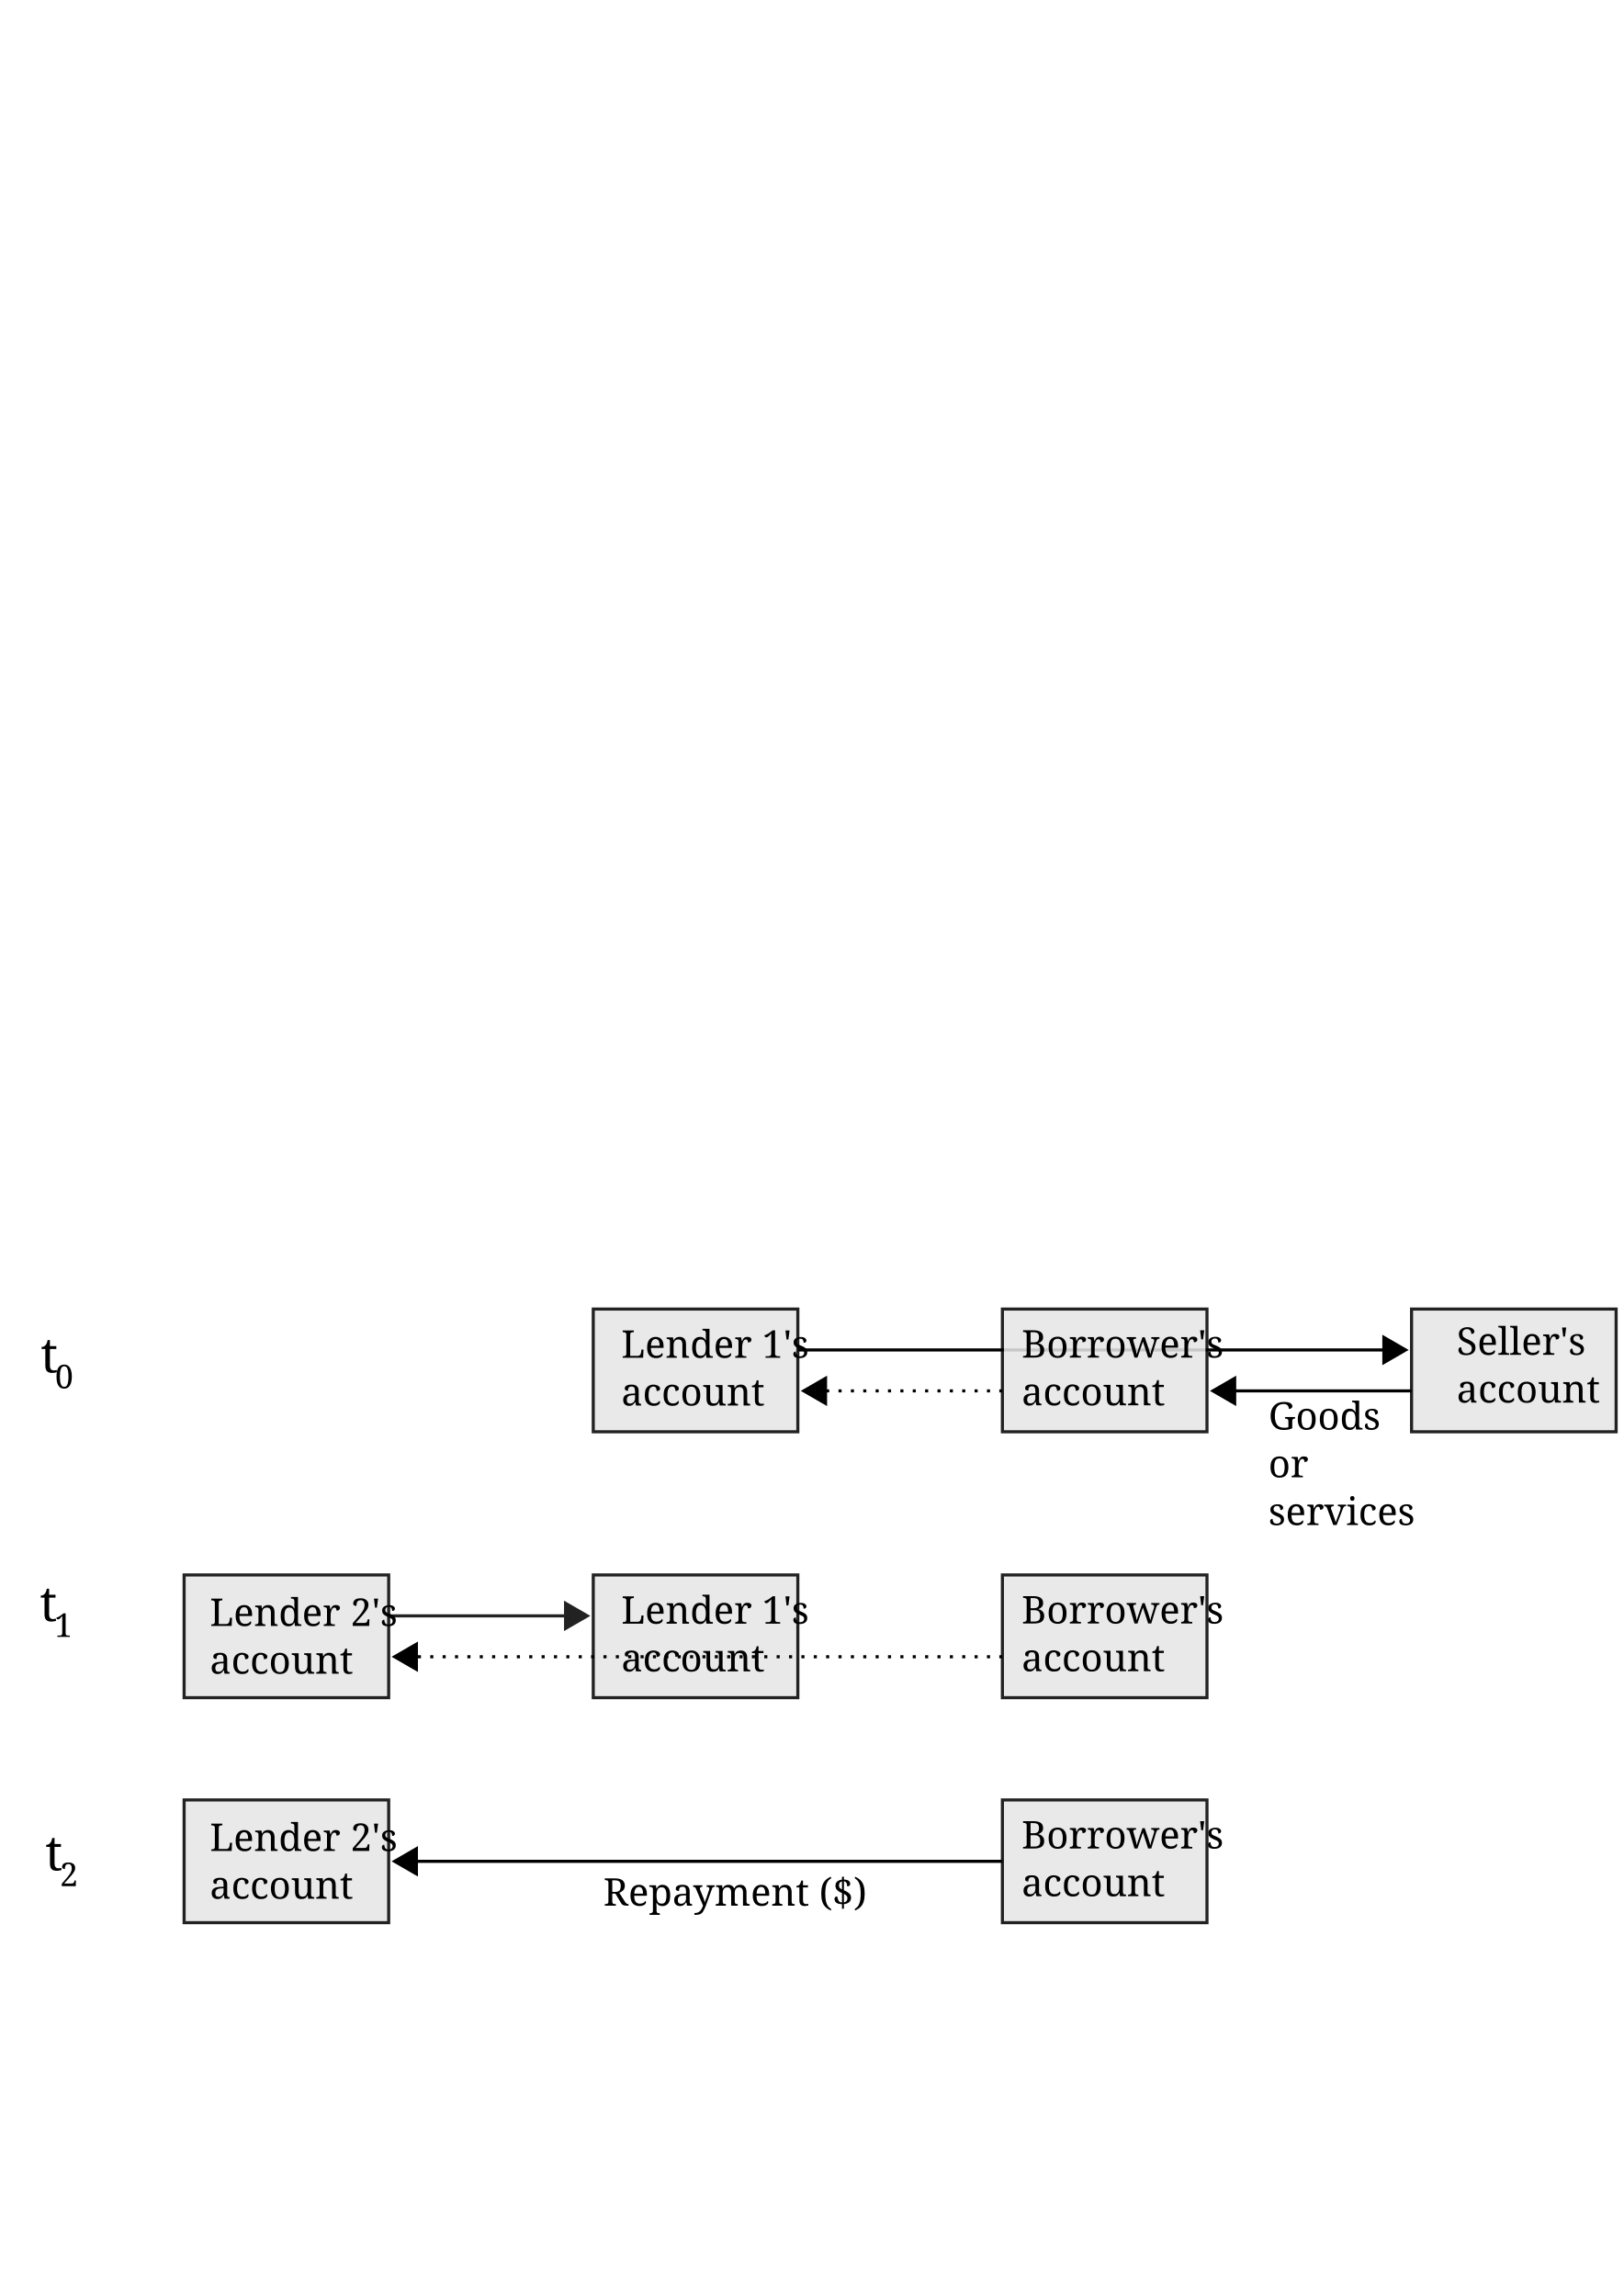
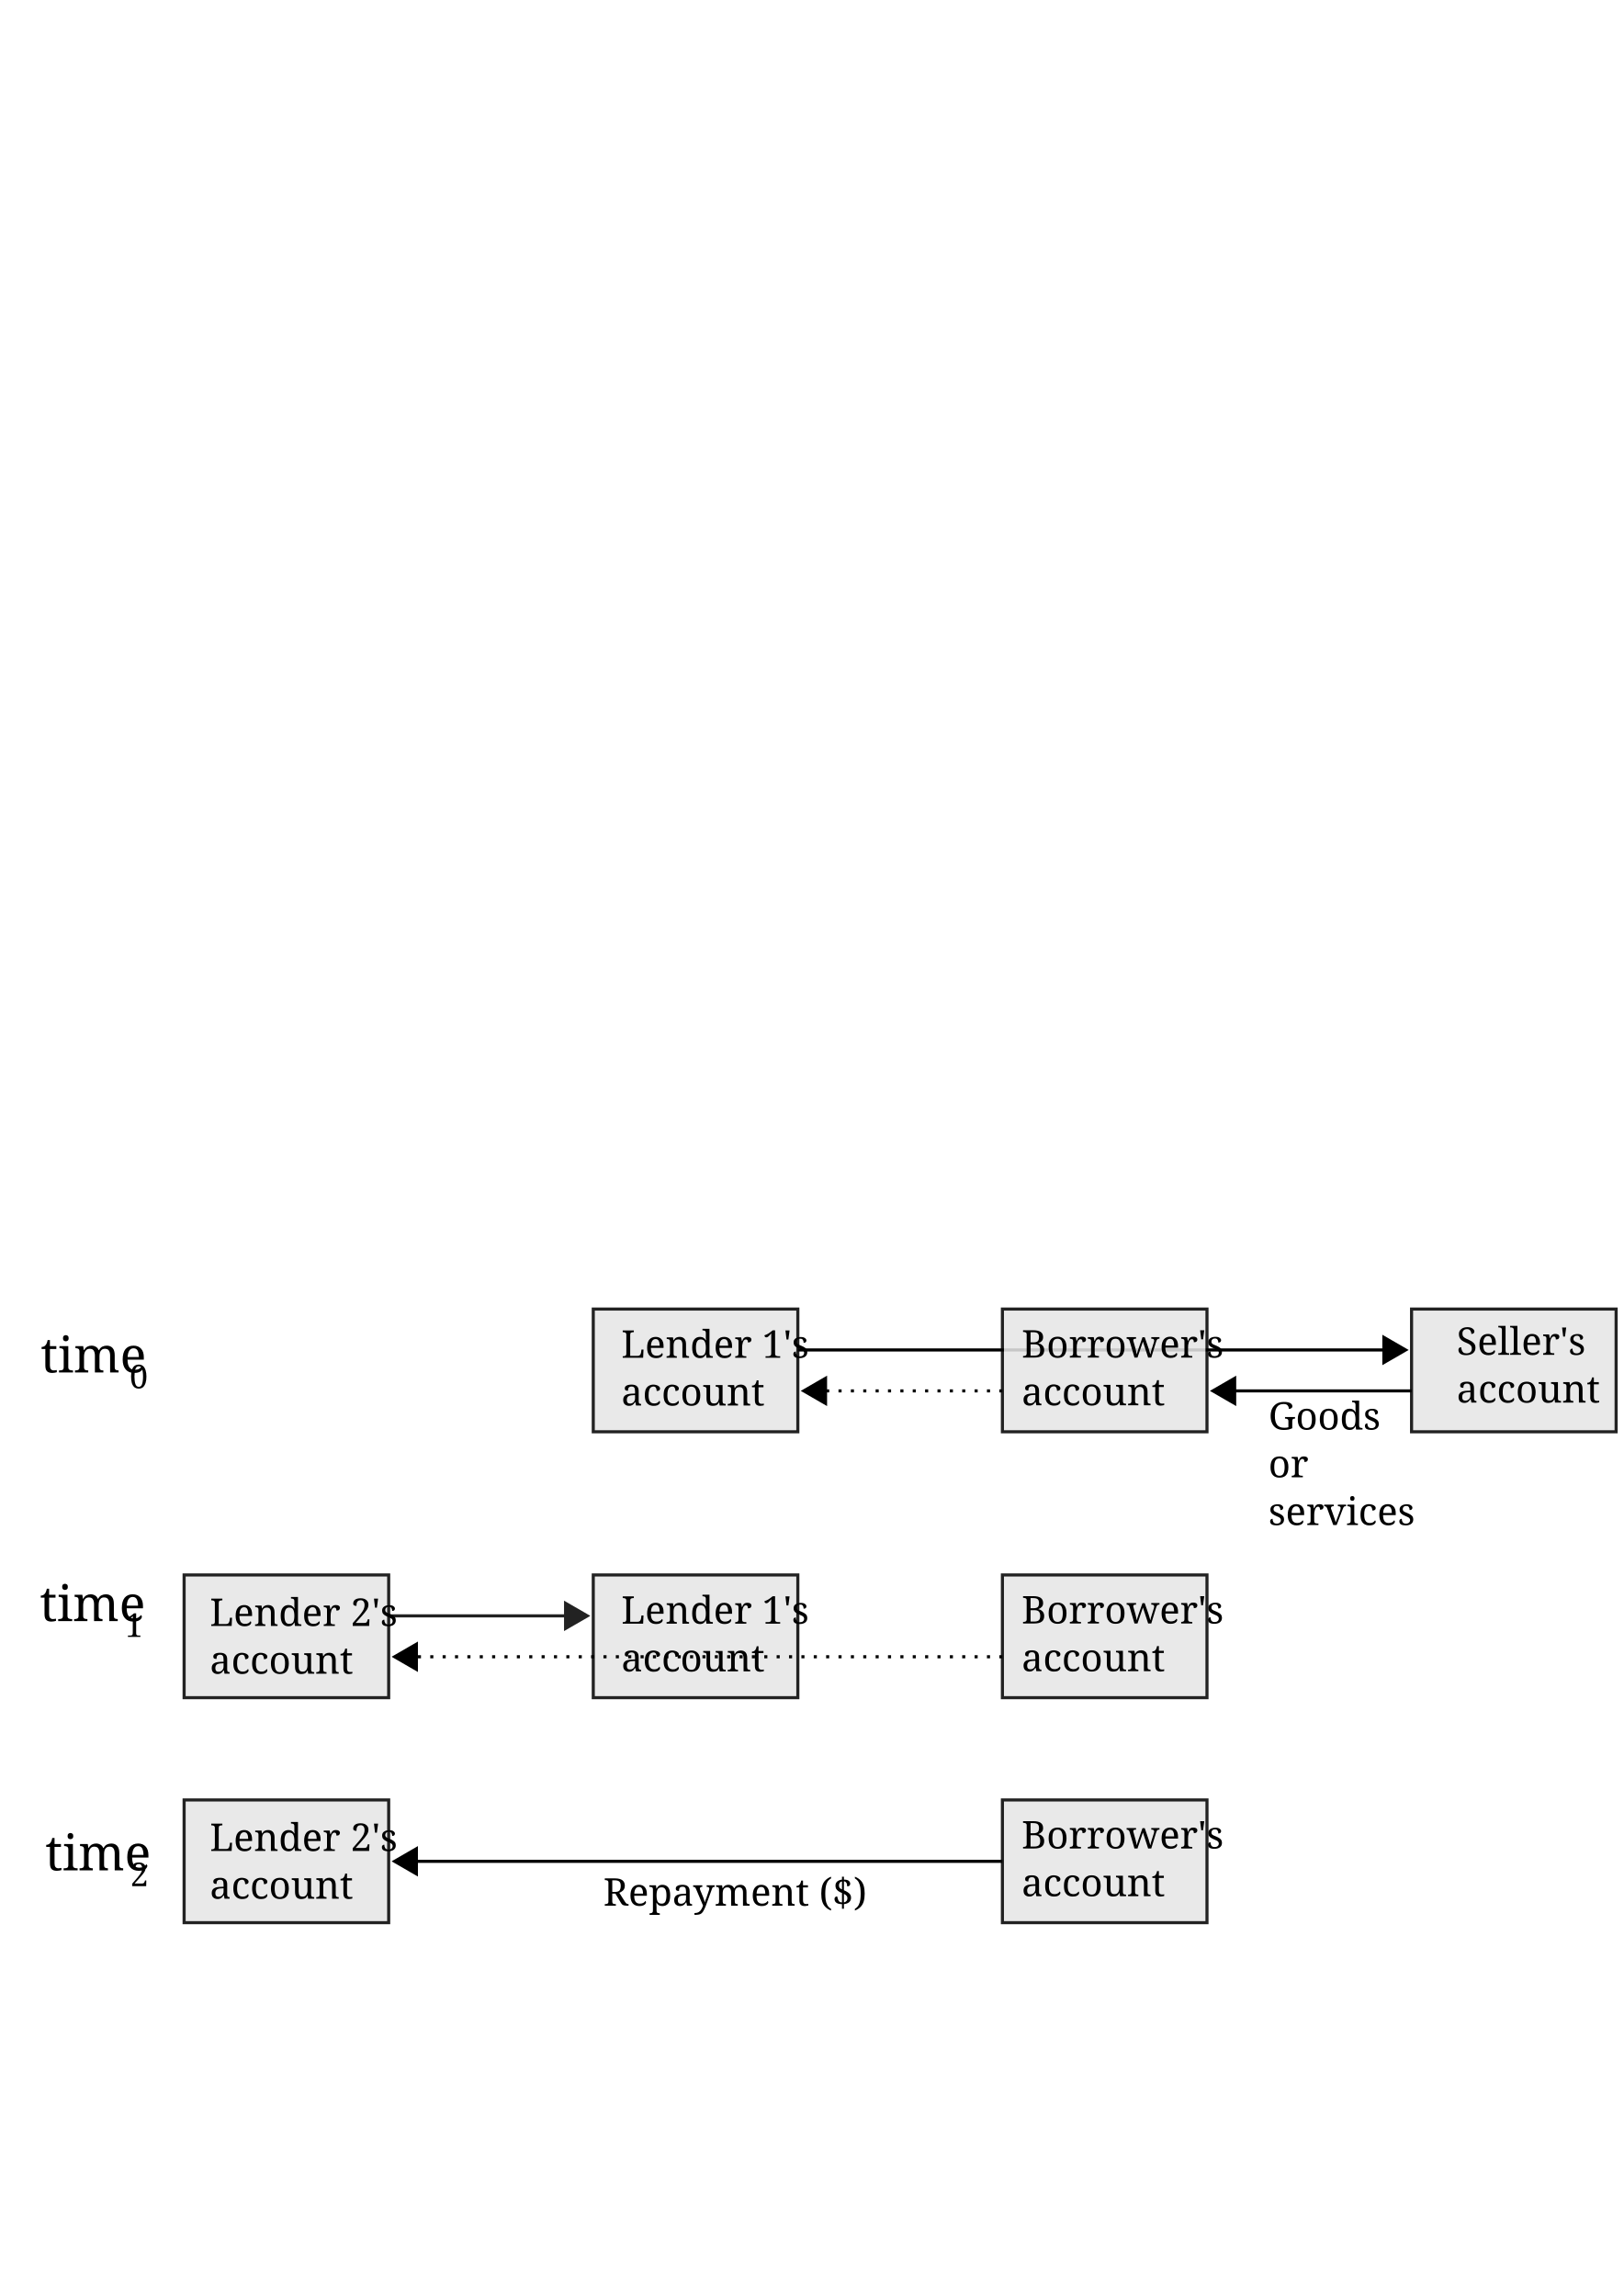
<svg xmlns="http://www.w3.org/2000/svg" width="210mm" height="297mm" viewBox="0 0 210 297" version="1.1" id="svg5">
  <defs id="defs2">
    <rect x="530" y="60" width="150" height="180" id="rect13989" />
    <rect x="130" y="60" width="340" height="80" id="rect50404" />
    <rect x="110" y="50" width="360" height="90" id="rect34516" />
    <rect x="30" y="40" width="220" height="240" id="rect25312" />
    <rect x="20" y="60" width="140" height="170" id="rect21236" />
    <marker style="overflow:visible" id="TriangleOutL" refX="0.0" refY="0.0" orient="auto">
      <path transform="scale(0.8)" style="fill-rule:evenodd;fill:context-stroke;stroke:context-stroke;stroke-width:1.0pt" d="M 5.77,0.0 L -2.88,5.0 L -2.88,-5.0 L 5.77,0.0 z " id="path1192" />
    </marker>
  </defs>
  <g id="layer1">
    <path style="fill:none;stroke:#000000;stroke-width:0.4;stroke-miterlimit:4;stroke-dasharray:none;stroke-dashoffset:0;marker-end:url(#TriangleOutL)" d="m 103.188,174.625 c 26.731,0 51.153,0 76.729,0" id="path10060" />
    <text xml:space="preserve" transform="scale(0.2645833)" id="text21234" style="line-height:1.25;font-family:serif;font-size:18.667px;-inkscape-font-specification:'serif, Normal';font-variant-ligatures:none;white-space:pre;shape-inside:url(#rect21236)" />
    <text xml:space="preserve" transform="scale(0.2645833)" id="text25310" style="line-height:1.25;font-family:serif;font-size:18.667px;-inkscape-font-specification:'serif, Normal';font-variant-ligatures:none;white-space:pre;shape-inside:url(#rect25312)" />
    <text xml:space="preserve" transform="scale(0.2645833)" id="text34514" style="line-height:1.25;font-family:serif;font-size:18.667px;-inkscape-font-specification:'serif, Normal';font-variant-ligatures:none;white-space:pre;shape-inside:url(#rect34516)" />
    <text xml:space="preserve" transform="scale(0.2645833)" id="text50402" style="line-height:1.25;font-family:serif;font-size:18.667px;-inkscape-font-specification:'serif, Normal';font-variant-ligatures:none;white-space:pre;shape-inside:url(#rect50404)" />
    <text xml:space="preserve" transform="scale(0.2645833)" id="text13987" style="line-height:1.25;font-family:serif;font-size:18.667px;-inkscape-font-specification:'serif, Normal';font-variant-ligatures:none;white-space:pre;shape-inside:url(#rect13989)" />
    <text xml:space="preserve" style="font-size:4.939px;line-height:1.25;font-family:serif;-inkscape-font-specification:'serif, Normal';font-variant-ligatures:none;stroke-width:0.265" x="7.938" y="119.062" id="text87861">
      <tspan id="tspan87859" style="stroke-width:0.265" x="7.938" y="119.062" />
    </text>
    <rect style="opacity:0.864;fill:#e6e6e6;fill-opacity:1;stroke:#000000;stroke-width:0.4" id="rect1286" width="26.458" height="15.875" x="23.812" y="232.833" ry="7.0058491e-06" />
    <rect style="opacity:0.864;fill:#e6e6e6;fill-opacity:1;stroke:#000000;stroke-width:0.4" id="rect1310" width="26.458" height="15.875" x="182.562" y="169.333" ry="7.0058491e-06" />
    <rect style="opacity:0.864;fill:#e6e6e6;fill-opacity:1;stroke:#000000;stroke-width:0.4" id="rect1334" width="26.458" height="15.875" x="76.729" y="169.333" ry="7.0058491e-06" />
    <rect style="opacity:0.864;fill:#e6e6e6;fill-opacity:1;stroke:#000000;stroke-width:0.4" id="rect1358" width="26.458" height="15.875" x="129.646" y="169.333" ry="7.0058491e-06" />
    <text xml:space="preserve" style="font-size:4.939px;line-height:1.25;font-family:serif;-inkscape-font-specification:'serif, Normal';font-variant-ligatures:none;stroke-width:0.265" x="80.35" y="175.635" id="text6018">
      <tspan id="tspan6016" style="stroke-width:0.265" x="80.35" y="175.635">Lender 1's</tspan>
      <tspan style="stroke-width:0.265" x="80.35" y="181.808" id="tspan9136">account</tspan>
      <tspan style="stroke-width:0.265" x="80.35" y="187.982" id="tspan6020" />
    </text>
    <text xml:space="preserve" style="font-size:4.939px;line-height:1.25;font-family:serif;-inkscape-font-specification:'serif, Normal';font-variant-ligatures:none;stroke-width:0.265" x="132.129" y="175.607" id="text10058">
      <tspan id="tspan10054" style="stroke-width:0.265" x="132.129" y="175.607">Borrower's</tspan>
      <tspan style="stroke-width:0.265" x="132.129" y="181.781" id="tspan10056">account</tspan>
    </text>
    <text xml:space="preserve" style="font-size:4.939px;line-height:1.25;font-family:serif;-inkscape-font-specification:'serif, Normal';font-variant-ligatures:none;stroke-width:0.265" x="188.392" y="175.253" id="text10169">
      <tspan id="tspan10165" style="stroke-width:0.265" x="188.392" y="175.253">Seller's</tspan>
      <tspan style="stroke-width:0.265" x="188.392" y="181.427" id="tspan10167">account</tspan>
    </text>
    <rect style="opacity:0.864;fill:#e6e6e6;fill-opacity:1;stroke:#000000;stroke-width:0.4" id="rect10260" width="26.458" height="15.875" x="76.729" y="203.729" ry="7.0058491e-06" />
    <rect style="opacity:0.864;fill:#e6e6e6;fill-opacity:1;stroke:#000000;stroke-width:0.4" id="rect10262" width="26.458" height="15.875" x="129.646" y="203.729" ry="7.0058491e-06" />
    <text xml:space="preserve" style="font-size:4.939px;line-height:1.25;font-family:serif;-inkscape-font-specification:'serif, Normal';font-variant-ligatures:none;stroke-width:0.265" x="80.35" y="210.031" id="text10270">
      <tspan id="tspan10264" style="stroke-width:0.265" x="80.35" y="210.031">Lender 1's</tspan>
      <tspan style="stroke-width:0.265" x="80.35" y="216.204" id="tspan10266">account</tspan>
      <tspan style="stroke-width:0.265" x="80.35" y="222.378" id="tspan10268" />
    </text>
    <text xml:space="preserve" style="font-size:4.939px;line-height:1.25;font-family:serif;-inkscape-font-specification:'serif, Normal';font-variant-ligatures:none;stroke-width:0.265" x="132.129" y="210.003" id="text10276">
      <tspan id="tspan10272" style="stroke-width:0.265" x="132.129" y="210.003">Borrower's</tspan>
      <tspan style="stroke-width:0.265" x="132.129" y="216.177" id="tspan10274">account</tspan>
    </text>
    <path style="fill:none;stroke:#000000;stroke-width:0.4;stroke-miterlimit:4;stroke-dasharray:0.4, 1.2;stroke-dashoffset:0;marker-end:url(#TriangleOutL)" d="m 129.646,179.917 c -7.937,0 -15.875,0 -23.812,0" id="path10278" />
    <path style="fill:none;stroke:#000000;stroke-width:0.4;marker-end:url(#TriangleOutL)" d="m 182.562,179.917 c -7.937,0 -15.875,0 -23.812,0" id="path10421" />
    <text xml:space="preserve" style="font-size:4.939px;line-height:1.25;font-family:serif;-inkscape-font-specification:'serif, Normal';font-variant-ligatures:none;stroke-width:0.265" x="164.056" y="184.923" id="text10433">
      <tspan id="tspan10427" style="stroke-width:0.265" x="164.056" y="184.923">Goods</tspan>
      <tspan style="stroke-width:0.265" x="164.056" y="191.097" id="tspan10429">or</tspan>
      <tspan style="stroke-width:0.265" x="164.056" y="197.271" id="tspan10431">services</tspan>
    </text>
    <rect style="opacity:0.864;fill:#e6e6e6;fill-opacity:1;stroke:#000000;stroke-width:0.4" id="rect10543" width="26.458" height="15.875" x="129.646" y="232.833" ry="7.0058491e-06" />
    <text xml:space="preserve" style="font-size:4.939px;line-height:1.25;font-family:serif;-inkscape-font-specification:'serif, Normal';font-variant-ligatures:none;stroke-width:0.265" x="132.129" y="239.107" id="text10557">
      <tspan id="tspan10553" style="stroke-width:0.265" x="132.129" y="239.107">Borrower's</tspan>
      <tspan style="stroke-width:0.265" x="132.129" y="245.281" id="tspan10555">account</tspan>
    </text>
    <text xml:space="preserve" style="font-size:4.939px;line-height:1.25;font-family:serif;-inkscape-font-specification:'serif, Normal';font-variant-ligatures:none;stroke-width:0.265" x="27.132" y="239.429" id="text10565">
      <tspan id="tspan10559" style="stroke-width:0.265" x="27.132" y="239.429">Lender 2's</tspan>
      <tspan style="stroke-width:0.265" x="27.132" y="245.603" id="tspan10561">account</tspan>
      <tspan style="stroke-width:0.265" x="27.132" y="251.776" id="tspan10563" />
    </text>
    <rect style="opacity:0.864;fill:#e6e6e6;fill-opacity:1;stroke:#000000;stroke-width:0.4" id="rect15608" width="26.458" height="15.875" x="23.812" y="203.729" ry="7.0058491e-06" />
    <text xml:space="preserve" style="font-size:4.939px;line-height:1.25;font-family:serif;-inkscape-font-specification:'serif, Normal';font-variant-ligatures:none;stroke-width:0.265" x="27.132" y="210.325" id="text15616">
      <tspan id="tspan15610" style="stroke-width:0.265" x="27.132" y="210.325">Lender 2's</tspan>
      <tspan style="stroke-width:0.265" x="27.132" y="216.499" id="tspan15612">account</tspan>
      <tspan style="stroke-width:0.265" x="27.132" y="222.672" id="tspan15614" />
    </text>
    <path style="opacity:0.864;fill:#e6e6e6;fill-opacity:1;stroke:#000000;stroke-width:0.4;marker-end:url(#TriangleOutL)" d="m 50.271,209.021 c 7.938,0 15.875,0 23.812,0" id="path15651" />
    <path style="fill:none;stroke:#000000;stroke-width:0.4;stroke-miterlimit:4;stroke-dasharray:0.4, 1.2;stroke-dashoffset:0;marker-end:url(#TriangleOutL)" d="m 129.646,214.312 c -25.576,0 -51.152,0 -76.729,0" id="path15735" />
    <text xml:space="preserve" style="font-size:4.939px;line-height:1.25;font-family:serif;-inkscape-font-specification:'serif, Normal';font-variant-ligatures:none;stroke-width:0.265" x="78.032" y="246.509" id="text16046">
      <tspan id="tspan16044" style="stroke-width:0.265" x="78.032" y="246.509">Repayment ($)</tspan>
    </text>
    <path style="fill:none;stroke:#000000;stroke-width:0.4;marker-end:url(#TriangleOutL)" d="m 129.646,240.771 c -25.353,0 -51.153,0 -76.729,0" id="path16048" />
    <text xml:space="preserve" style="font-style:normal;font-variant:normal;font-weight:normal;font-stretch:normal;font-size:6.35px;line-height:1.25;font-family:serif;-inkscape-font-specification:'serif, Normal';font-variant-ligatures:none;font-variant-caps:normal;font-variant-numeric:normal;font-variant-east-asian:normal;stroke-width:0.265" x="5.252" y="177.534" id="text16193">
-       <tspan id="tspan16191" style="font-style:normal;font-variant:normal;font-weight:normal;font-stretch:normal;font-size:6.35px;font-family:serif;-inkscape-font-specification:'serif, Normal';font-variant-ligatures:none;font-variant-caps:normal;font-variant-numeric:normal;font-variant-east-asian:normal;stroke-width:0.265" x="5.252" y="177.534">t</tspan>
+       <tspan id="tspan16191" style="font-style:normal;font-variant:normal;font-weight:normal;font-stretch:normal;font-size:6.35px;font-family:serif;-inkscape-font-specification:'serif, Normal';font-variant-ligatures:none;font-variant-caps:normal;font-variant-numeric:normal;font-variant-east-asian:normal;stroke-width:0.265" x="5.252" y="177.534">time</tspan>
    </text>
-     <text xml:space="preserve" style="font-style:normal;font-variant:normal;font-weight:normal;font-stretch:normal;font-size:4.233px;line-height:1.25;font-family:serif;-inkscape-font-specification:'serif, Normal';font-variant-ligatures:none;font-variant-caps:normal;font-variant-numeric:normal;font-variant-east-asian:normal;stroke-width:0.265" x="7.12" y="179.578" id="text16197">
-       <tspan id="tspan16195" style="font-style:normal;font-variant:normal;font-weight:normal;font-stretch:normal;font-size:4.233px;font-family:serif;-inkscape-font-specification:'serif, Normal';font-variant-ligatures:none;font-variant-caps:normal;font-variant-numeric:normal;font-variant-east-asian:normal;stroke-width:0.265" x="7.12" y="179.578">0</tspan>
+     <text xml:space="preserve" style="font-style:normal;font-variant:normal;font-weight:normal;font-stretch:normal;font-size:4.233px;line-height:1.25;font-family:serif;-inkscape-font-specification:'serif, Normal';font-variant-ligatures:none;font-variant-caps:normal;font-variant-numeric:normal;font-variant-east-asian:normal;stroke-width:0.265" x="16.765" y="179.578" id="text16197">
+       <tspan id="tspan16195" style="font-style:normal;font-variant:normal;font-weight:normal;font-stretch:normal;font-size:4.233px;font-family:serif;-inkscape-font-specification:'serif, Normal';font-variant-ligatures:none;font-variant-caps:normal;font-variant-numeric:normal;font-variant-east-asian:normal;stroke-width:0.265" x="16.765" y="179.578">0</tspan>
    </text>
    <text xml:space="preserve" style="font-style:normal;font-variant:normal;font-weight:normal;font-stretch:normal;font-size:6.35px;line-height:1.25;font-family:serif;-inkscape-font-specification:'serif, Normal';font-variant-ligatures:none;font-variant-caps:normal;font-variant-numeric:normal;font-variant-east-asian:normal;stroke-width:0.265" x="5.15" y="209.7" id="text16201">
-       <tspan id="tspan16199" style="font-style:normal;font-variant:normal;font-weight:normal;font-stretch:normal;font-size:6.35px;font-family:serif;-inkscape-font-specification:'serif, Normal';font-variant-ligatures:none;font-variant-caps:normal;font-variant-numeric:normal;font-variant-east-asian:normal;stroke-width:0.265" x="5.15" y="209.7">t</tspan>
+       <tspan id="tspan16199" style="font-style:normal;font-variant:normal;font-weight:normal;font-stretch:normal;font-size:6.35px;font-family:serif;-inkscape-font-specification:'serif, Normal';font-variant-ligatures:none;font-variant-caps:normal;font-variant-numeric:normal;font-variant-east-asian:normal;stroke-width:0.265" x="5.15" y="209.7">time</tspan>
    </text>
-     <text xml:space="preserve" style="font-style:normal;font-variant:normal;font-weight:normal;font-stretch:normal;font-size:4.233px;line-height:1.25;font-family:serif;-inkscape-font-specification:'serif, Normal';font-variant-ligatures:none;font-variant-caps:normal;font-variant-numeric:normal;font-variant-east-asian:normal;stroke-width:0.265" x="7.018" y="211.744" id="text16205">
-       <tspan id="tspan16203" style="font-style:normal;font-variant:normal;font-weight:normal;font-stretch:normal;font-size:4.233px;font-family:serif;-inkscape-font-specification:'serif, Normal';font-variant-ligatures:none;font-variant-caps:normal;font-variant-numeric:normal;font-variant-east-asian:normal;stroke-width:0.265" x="7.018" y="211.744">1</tspan>
+     <text xml:space="preserve" style="font-style:normal;font-variant:normal;font-weight:normal;font-stretch:normal;font-size:4.233px;line-height:1.25;font-family:serif;-inkscape-font-specification:'serif, Normal';font-variant-ligatures:none;font-variant-caps:normal;font-variant-numeric:normal;font-variant-east-asian:normal;stroke-width:0.265" x="16.142" y="211.744" id="text16205">
+       <tspan id="tspan16203" style="font-style:normal;font-variant:normal;font-weight:normal;font-stretch:normal;font-size:4.233px;font-family:serif;-inkscape-font-specification:'serif, Normal';font-variant-ligatures:none;font-variant-caps:normal;font-variant-numeric:normal;font-variant-east-asian:normal;stroke-width:0.265" x="16.142" y="211.744">1</tspan>
    </text>
    <text xml:space="preserve" style="font-style:normal;font-variant:normal;font-weight:normal;font-stretch:normal;font-size:6.35px;line-height:1.25;font-family:serif;-inkscape-font-specification:'serif, Normal';font-variant-ligatures:none;font-variant-caps:normal;font-variant-numeric:normal;font-variant-east-asian:normal;stroke-width:0.265" x="5.853" y="241.938" id="text16209">
-       <tspan id="tspan16207" style="font-style:normal;font-variant:normal;font-weight:normal;font-stretch:normal;font-size:6.35px;font-family:serif;-inkscape-font-specification:'serif, Normal';font-variant-ligatures:none;font-variant-caps:normal;font-variant-numeric:normal;font-variant-east-asian:normal;stroke-width:0.265" x="5.853" y="241.938">t</tspan>
+       <tspan id="tspan16207" style="font-style:normal;font-variant:normal;font-weight:normal;font-stretch:normal;font-size:6.35px;font-family:serif;-inkscape-font-specification:'serif, Normal';font-variant-ligatures:none;font-variant-caps:normal;font-variant-numeric:normal;font-variant-east-asian:normal;stroke-width:0.265" x="5.853" y="241.938">time</tspan>
    </text>
-     <text xml:space="preserve" style="font-style:normal;font-variant:normal;font-weight:normal;font-stretch:normal;font-size:4.233px;line-height:1.25;font-family:serif;-inkscape-font-specification:'serif, Normal';font-variant-ligatures:none;font-variant-caps:normal;font-variant-numeric:normal;font-variant-east-asian:normal;stroke-width:0.265" x="7.722" y="243.982" id="text16213">
-       <tspan id="tspan16211" style="font-style:normal;font-variant:normal;font-weight:normal;font-stretch:normal;font-size:4.233px;font-family:serif;-inkscape-font-specification:'serif, Normal';font-variant-ligatures:none;font-variant-caps:normal;font-variant-numeric:normal;font-variant-east-asian:normal;stroke-width:0.265" x="7.722" y="243.982">2</tspan>
+     <text xml:space="preserve" style="font-style:normal;font-variant:normal;font-weight:normal;font-stretch:normal;font-size:4.233px;line-height:1.25;font-family:serif;-inkscape-font-specification:'serif, Normal';font-variant-ligatures:none;font-variant-caps:normal;font-variant-numeric:normal;font-variant-east-asian:normal;stroke-width:0.265" x="16.828" y="243.982" id="text16213">
+       <tspan id="tspan16211" style="font-style:normal;font-variant:normal;font-weight:normal;font-stretch:normal;font-size:4.233px;font-family:serif;-inkscape-font-specification:'serif, Normal';font-variant-ligatures:none;font-variant-caps:normal;font-variant-numeric:normal;font-variant-east-asian:normal;stroke-width:0.265" x="16.828" y="243.982">2</tspan>
    </text>
  </g>
</svg>
